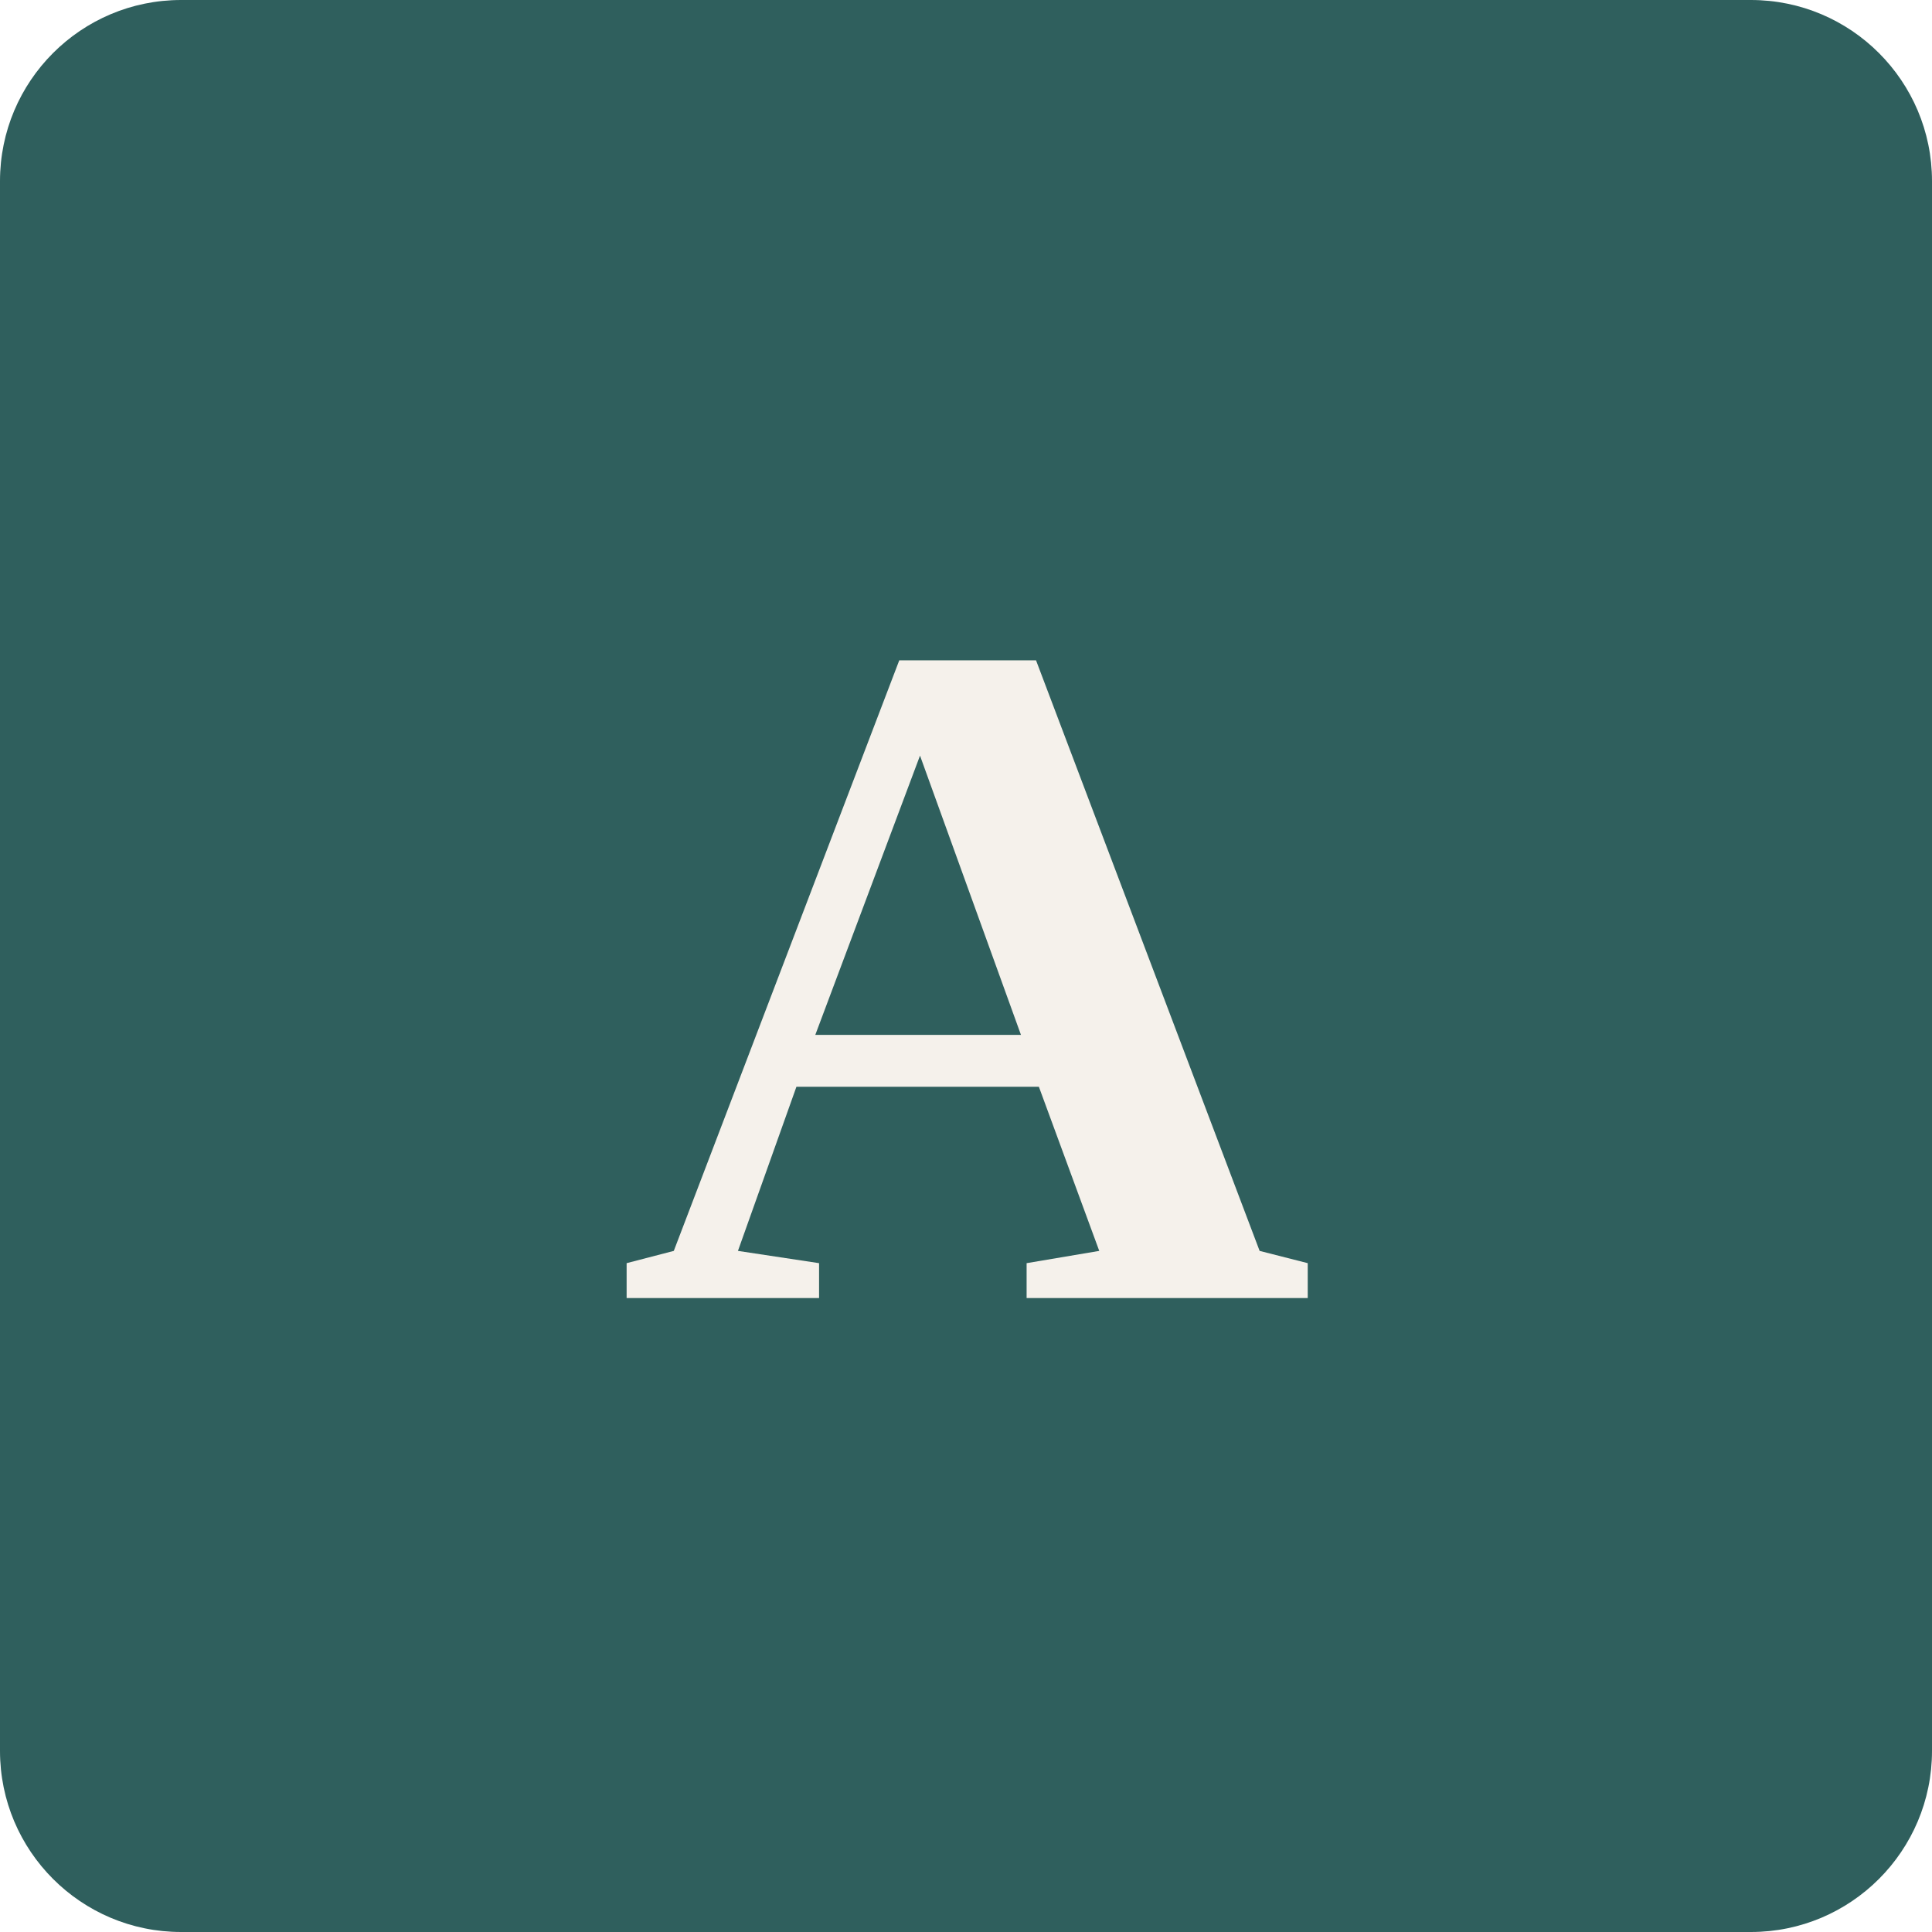
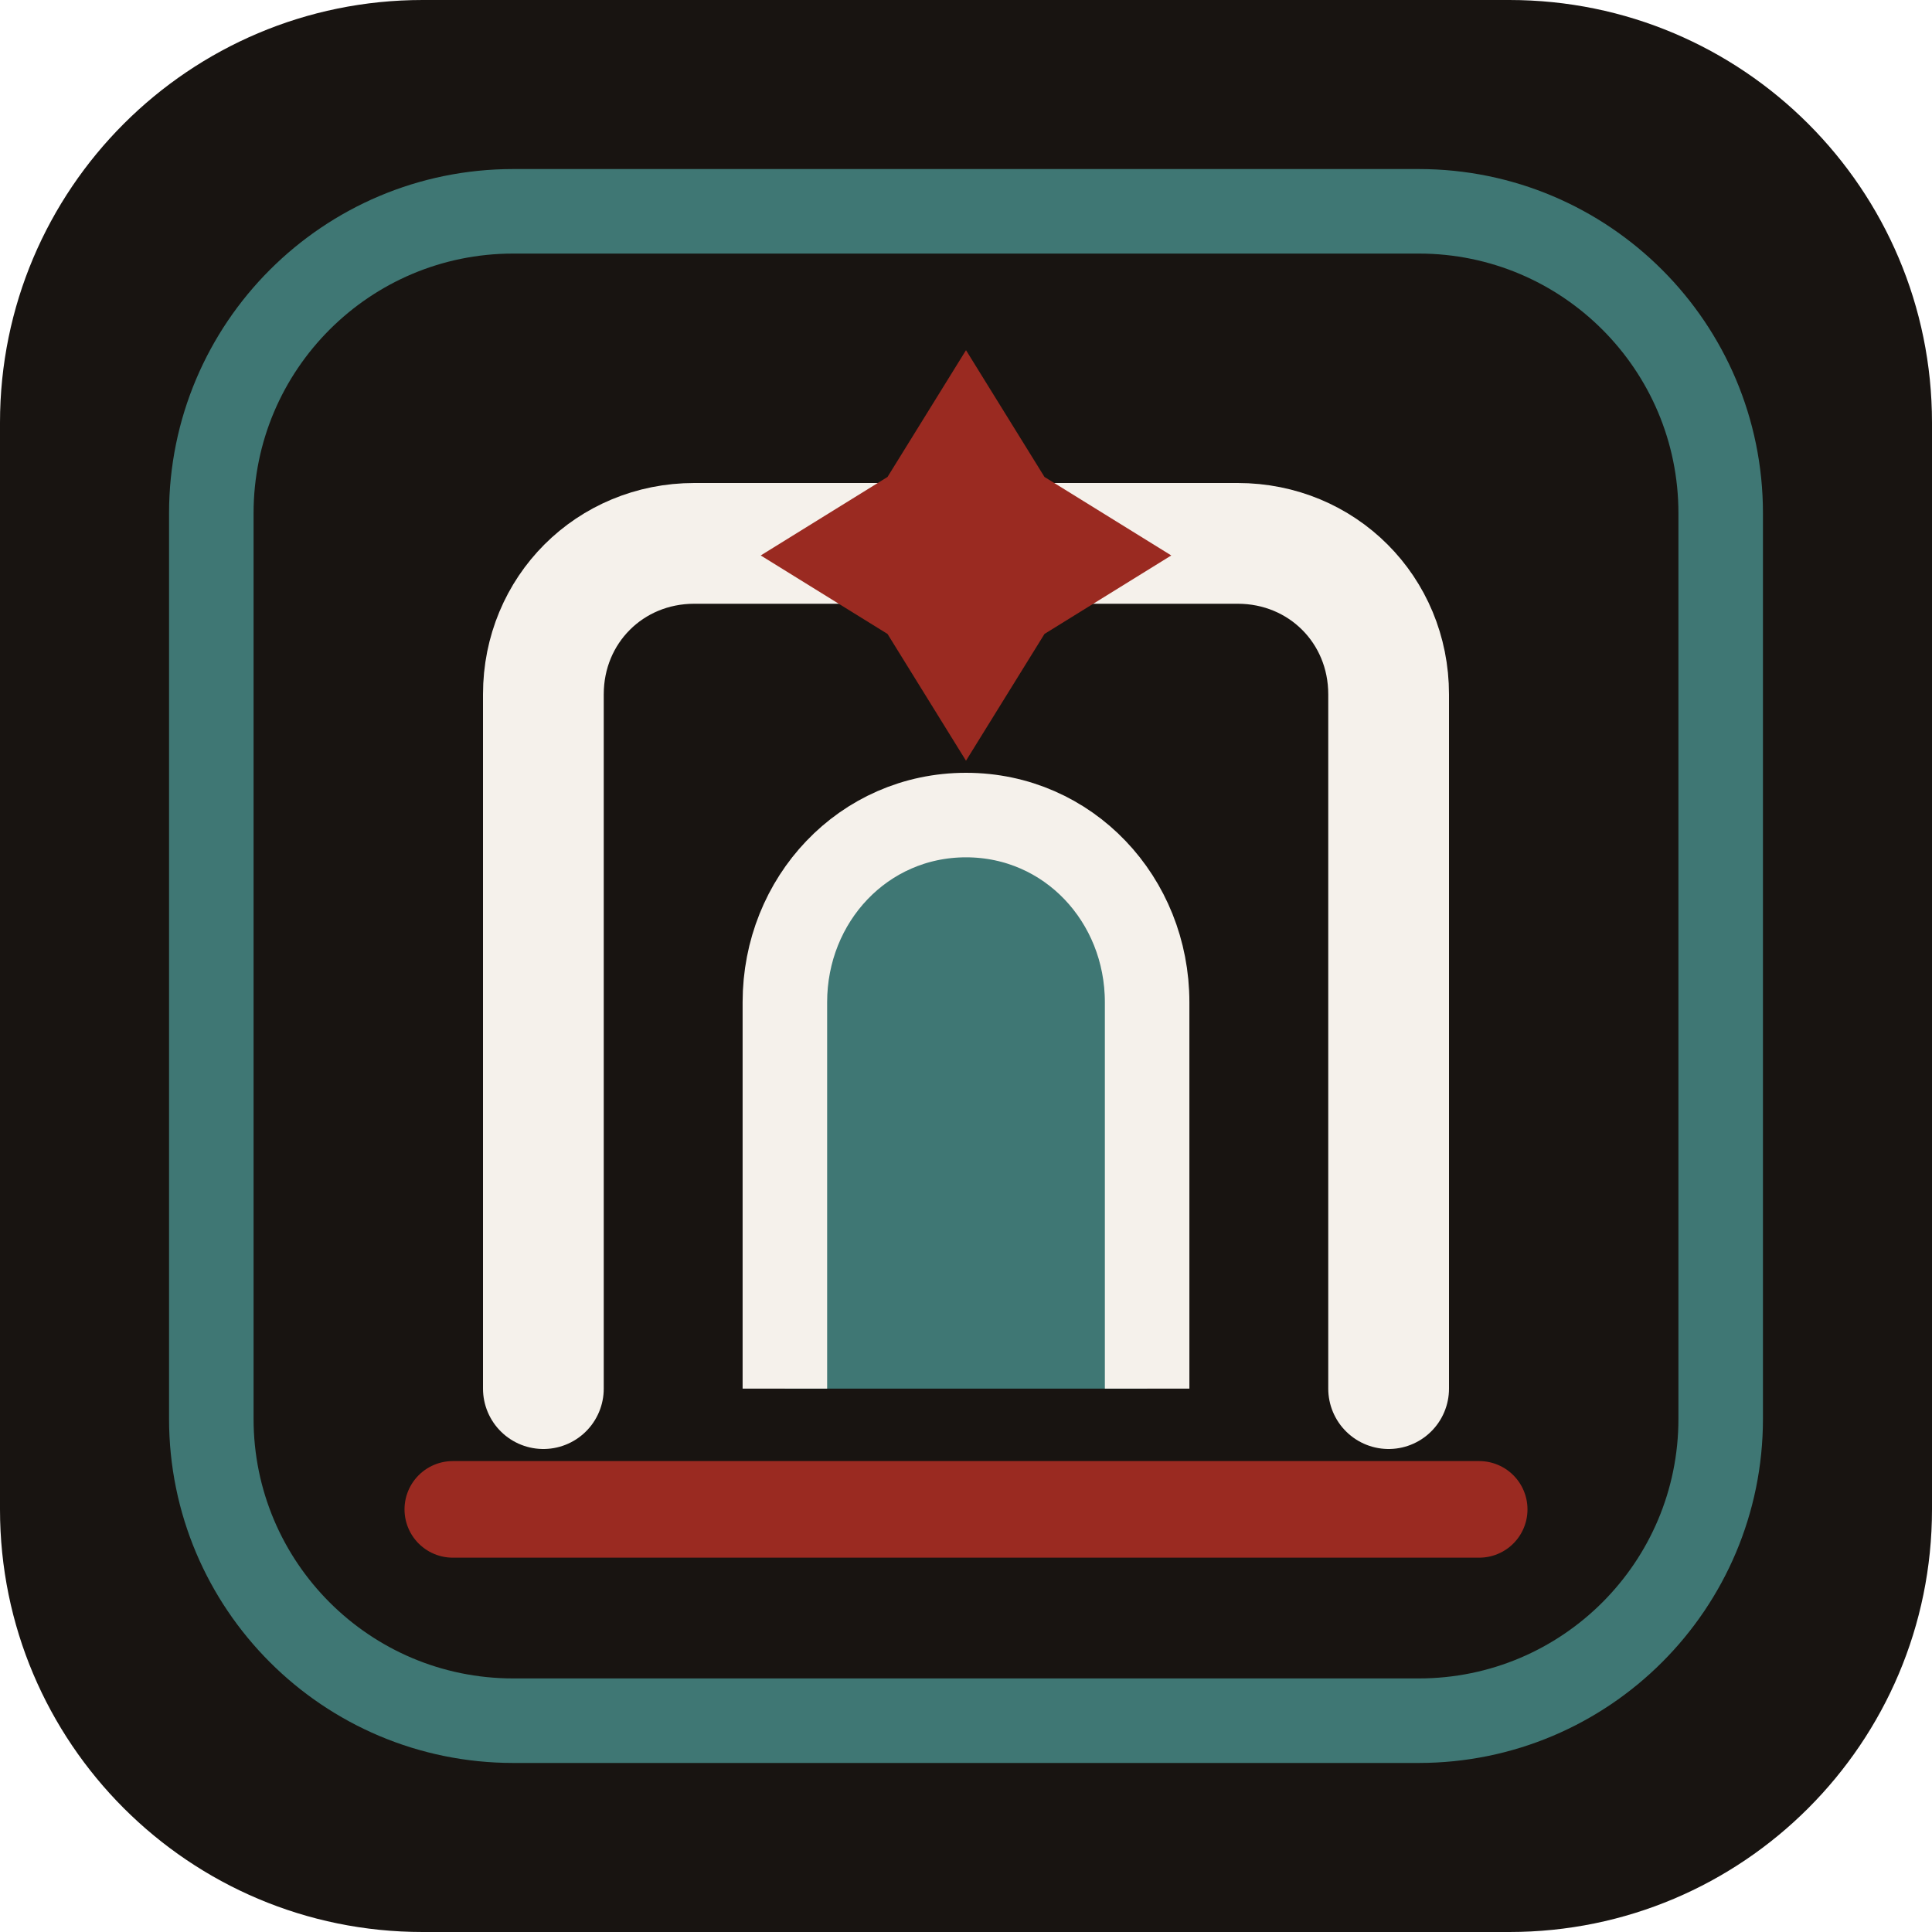
<svg xmlns="http://www.w3.org/2000/svg" viewBox="0 0 32 32">
-   <rect width="32" height="32" rx="3" fill="#2f5f5d" />
-   <text x="16" y="21.5" text-anchor="middle" font-family="Georgia, 'Times New Roman', serif" font-size="16" font-weight="600" fill="#f5f1eb">A</text>
+   <rect width="32" height="32" rx="7" fill="#181411" />
+   <rect x="3.5" y="3.5" width="25" height="25" rx="5" fill="none" stroke="#3f7774" stroke-width="1.4" />
+   <path d="M9 23V11.5c0-1.4 1.1-2.5 2.5-2.5h9c1.4 0 2.5 1.1 2.5 2.5V23" fill="none" stroke="#f5f1eb" stroke-width="2" stroke-linecap="round" />
+   <path d="M13 23v-6.4c0-1.7 1.3-3.1 3-3.1s3 1.4 3 3.1V23" fill="#3f7774" stroke="#f5f1eb" stroke-width="1.4" />
+   <path d="M16 5.8l1.3 2.1 2.1 1.3-2.1 1.3-1.3 2.1-1.3-2.1-2.1-1.3 2.1-1.3L16 5.8z" fill="#9a2a21" />
+   <path d="M7.5 25h17" stroke="#9a2a21" stroke-width="1.6" stroke-linecap="round" />
</svg>
